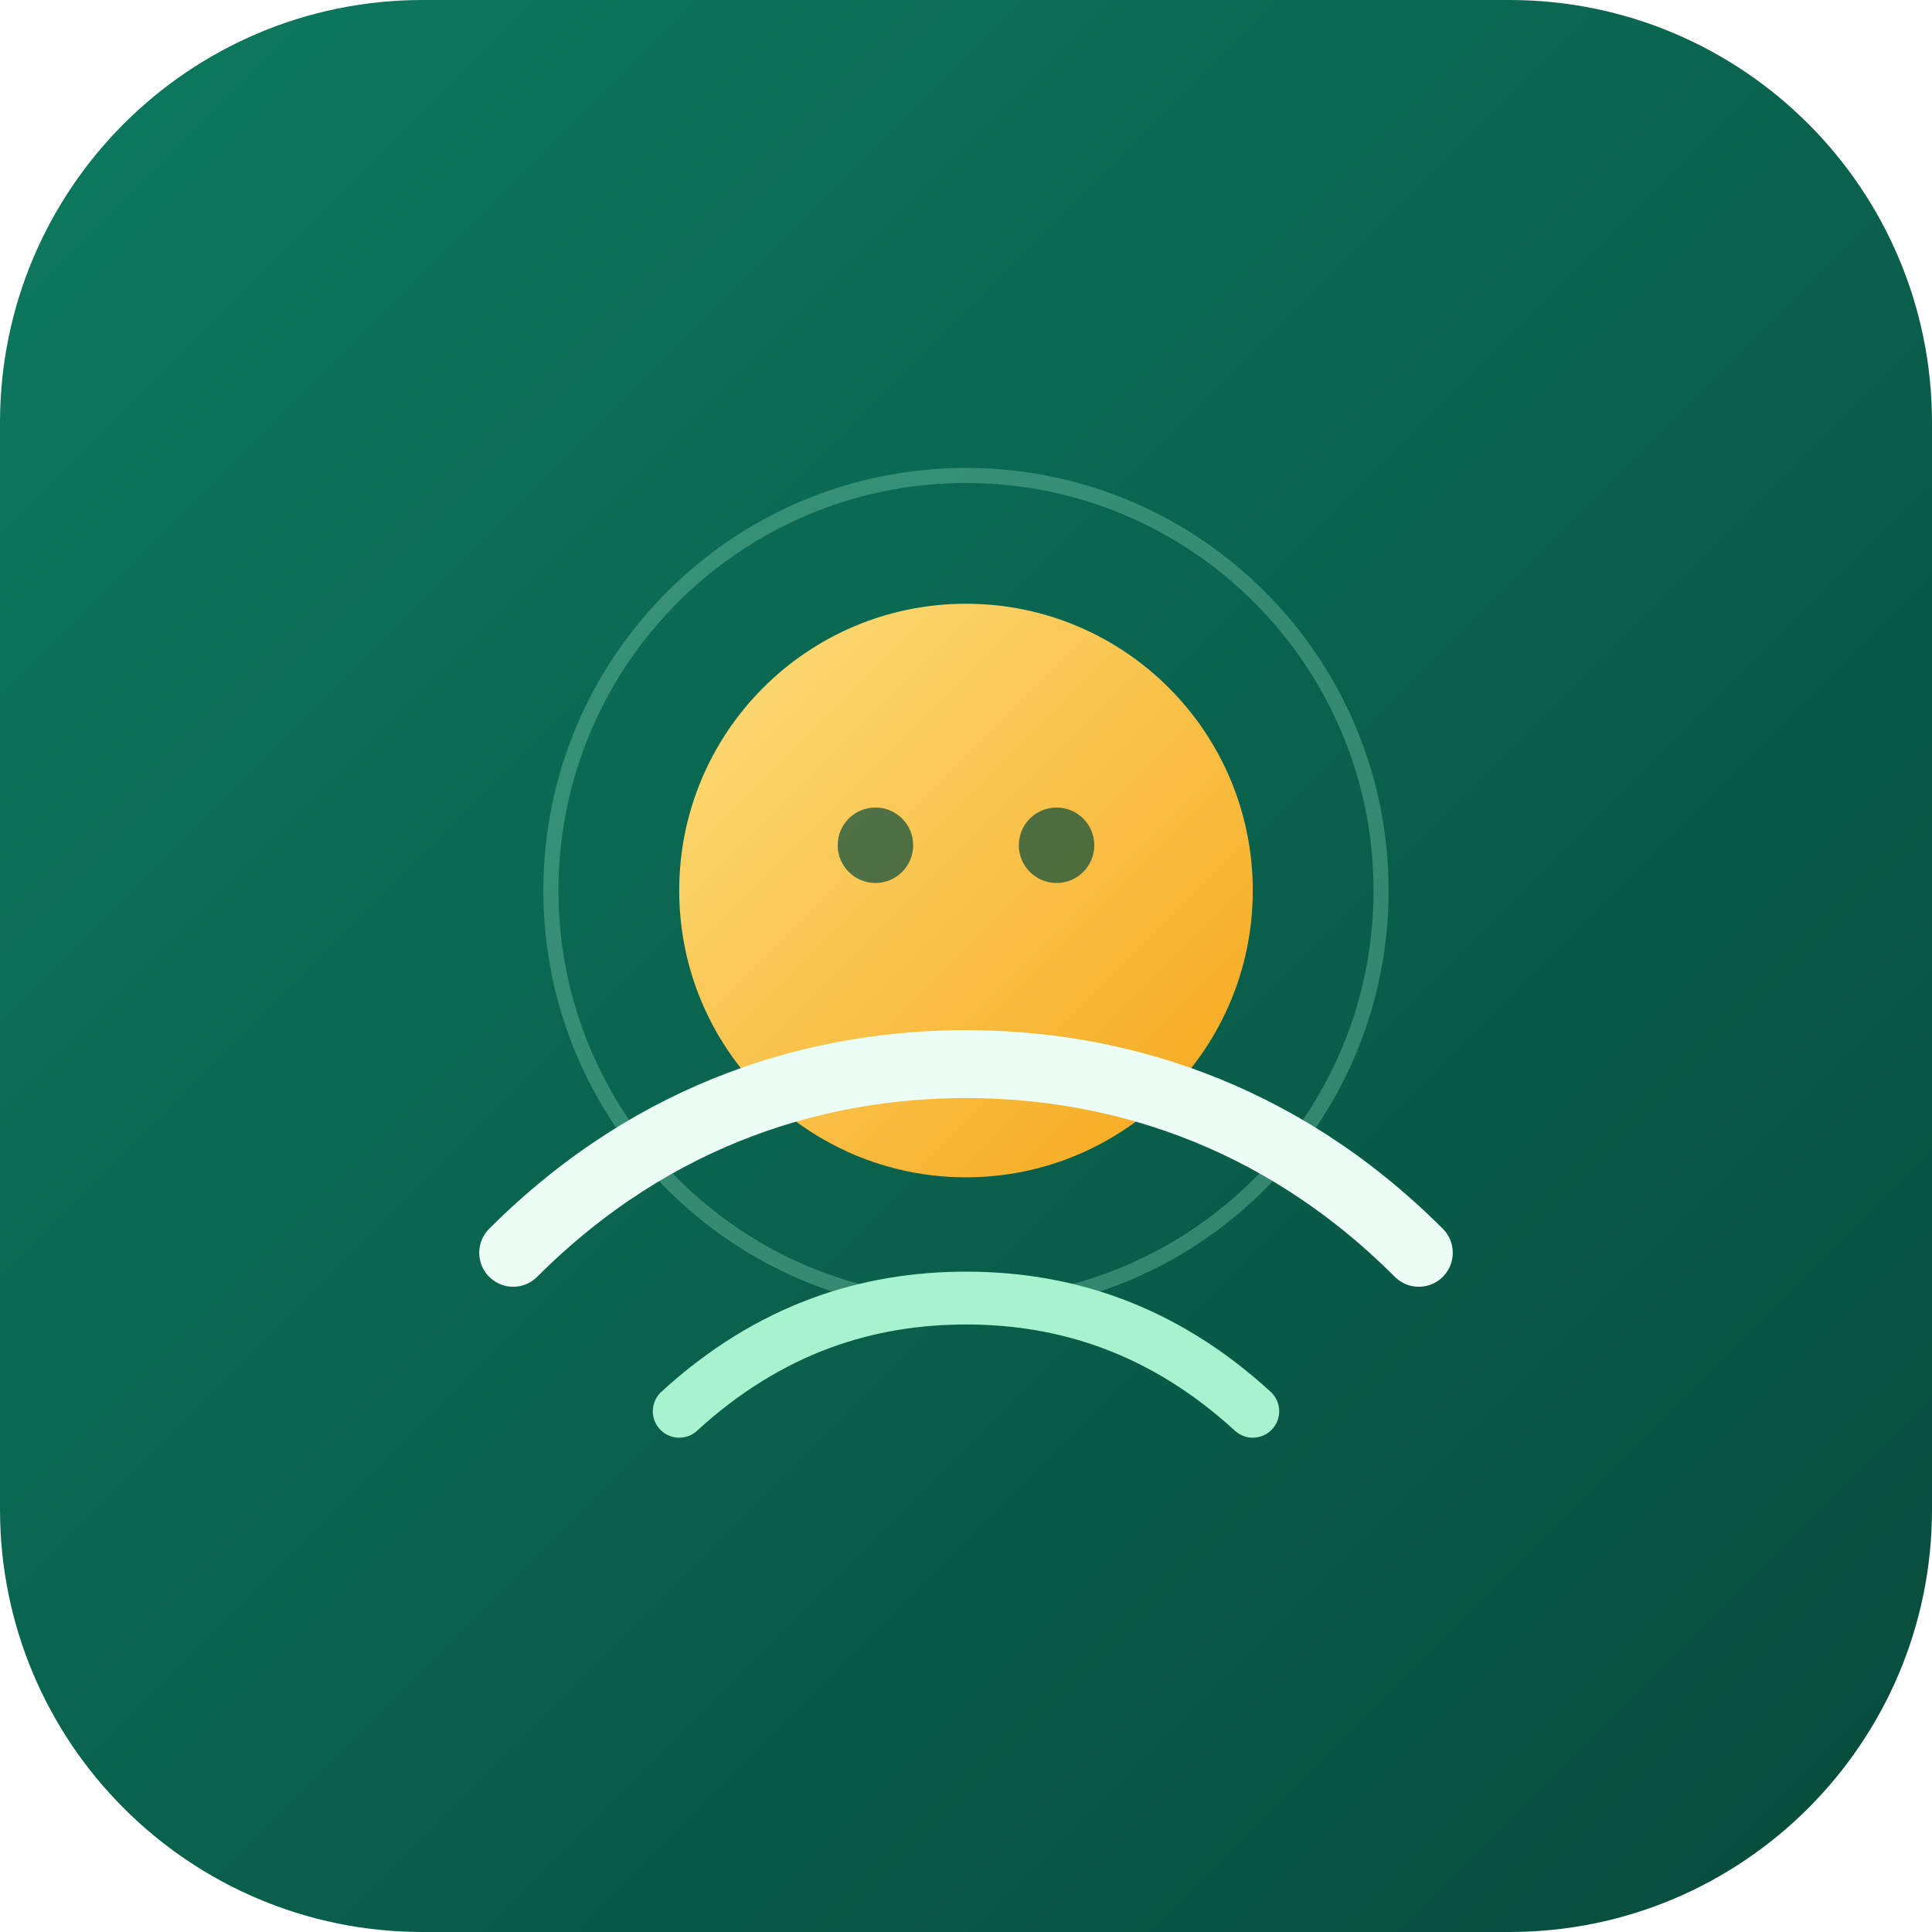
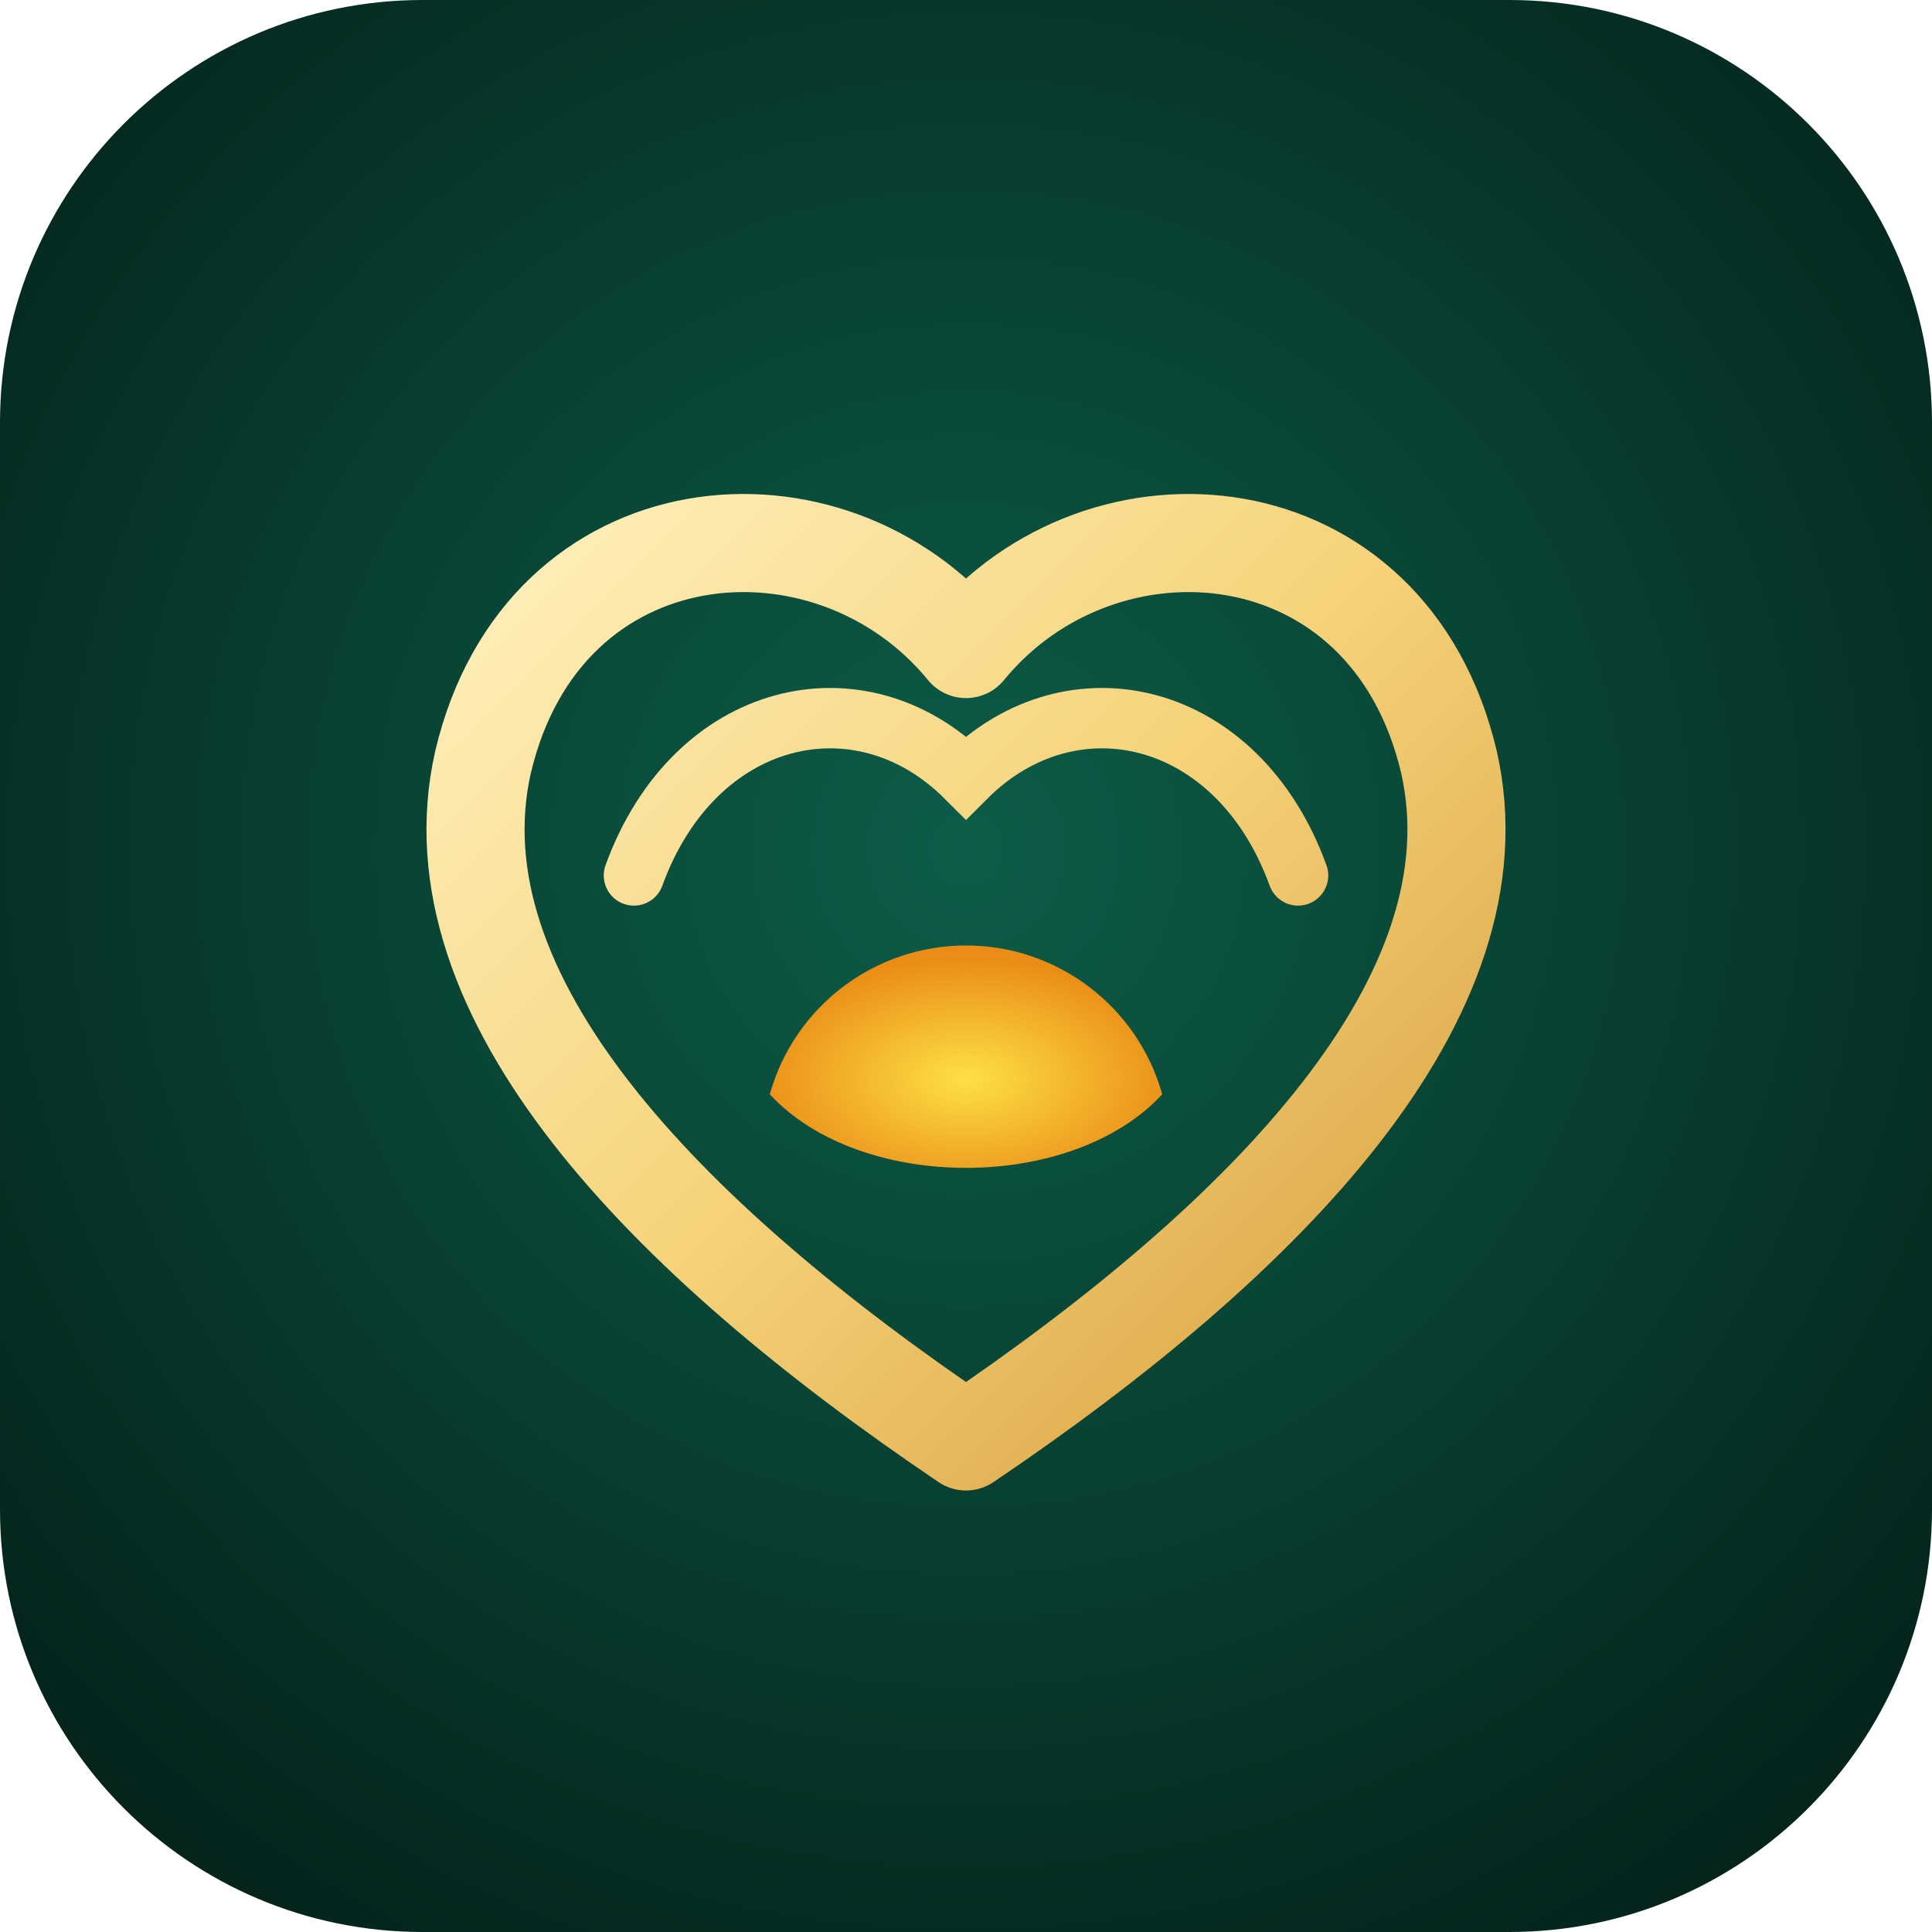
<svg xmlns="http://www.w3.org/2000/svg" viewBox="0 0 512 512" fill="none">
  <defs>
-     <linearGradient id="bg" x1="0" y1="0" x2="512" y2="512" gradientUnits="userSpaceOnUse">
-       <stop offset="0%" stop-color="#0D7A5F" />
-       <stop offset="100%" stop-color="#074B3B" />
+     <radialGradient id="emBg" cx="50%" cy="44%" r="65%">
+       <stop offset="0%" stop-color="#0C5D49" />
+       <stop offset="65%" stop-color="#07382B" />
+       <stop offset="100%" stop-color="#04241C" />
+     </radialGradient>
+     <linearGradient id="goldArc" x1="120" y1="120" x2="392" y2="392" gradientUnits="userSpaceOnUse">
+       <stop offset="0%" stop-color="#FFF3C4" />
+       <stop offset="50%" stop-color="#F6D37A" />
+       <stop offset="100%" stop-color="#D49A3A" />
    </linearGradient>
-     <linearGradient id="sun" x1="160" y1="140" x2="352" y2="332" gradientUnits="userSpaceOnUse">
-       <stop offset="0%" stop-color="#FDE68A" />
-       <stop offset="100%" stop-color="#F59E0B" />
-     </linearGradient>
+     <radialGradient id="sunCore" cx="50%" cy="60%" r="55%">
+       <stop offset="0%" stop-color="#FDE047" />
+       <stop offset="100%" stop-color="#EA8C15" />
+     </radialGradient>
  </defs>
-   <rect width="512" height="512" rx="112" fill="url(#bg)" />
-   <circle cx="256" cy="236" r="110" stroke="#A7F3D0" stroke-opacity="0.28" stroke-width="4" />
-   <circle cx="256" cy="236" r="76" fill="url(#sun)" />
-   <path d="M136 332C174 294 218 282 256 282C294 282 338 294 376 332" stroke="#ECFDF5" stroke-width="18" stroke-linecap="round" />
-   <path d="M180 374C204 352 230 344 256 344C282 344 308 352 332 374" stroke="#A7F3D0" stroke-width="14" stroke-linecap="round" />
-   <circle cx="232" cy="224" r="10" fill="#074B3B" fill-opacity="0.7" />
-   <circle cx="280" cy="224" r="10" fill="#074B3B" fill-opacity="0.7" />
+   <rect width="512" height="512" rx="112" fill="url(#emBg)" />
+   <path d="M256 172C220 128 144 134 128 202C114 264 176 328 256 382C336 328 398 264 384 202C368 134 292 128 256 172Z" stroke="url(#goldArc)" stroke-width="26" stroke-linejoin="round" fill="none" />
+   <path d="M168 232C184 188 228 178 256 206C284 178 328 188 344 232" stroke="url(#goldArc)" stroke-width="16" stroke-linecap="round" fill="none" />
+   <path d="M204 290A54 54 0 0 1 308 290C284 316 228 316 204 290Z" fill="url(#sunCore)" />
</svg>
